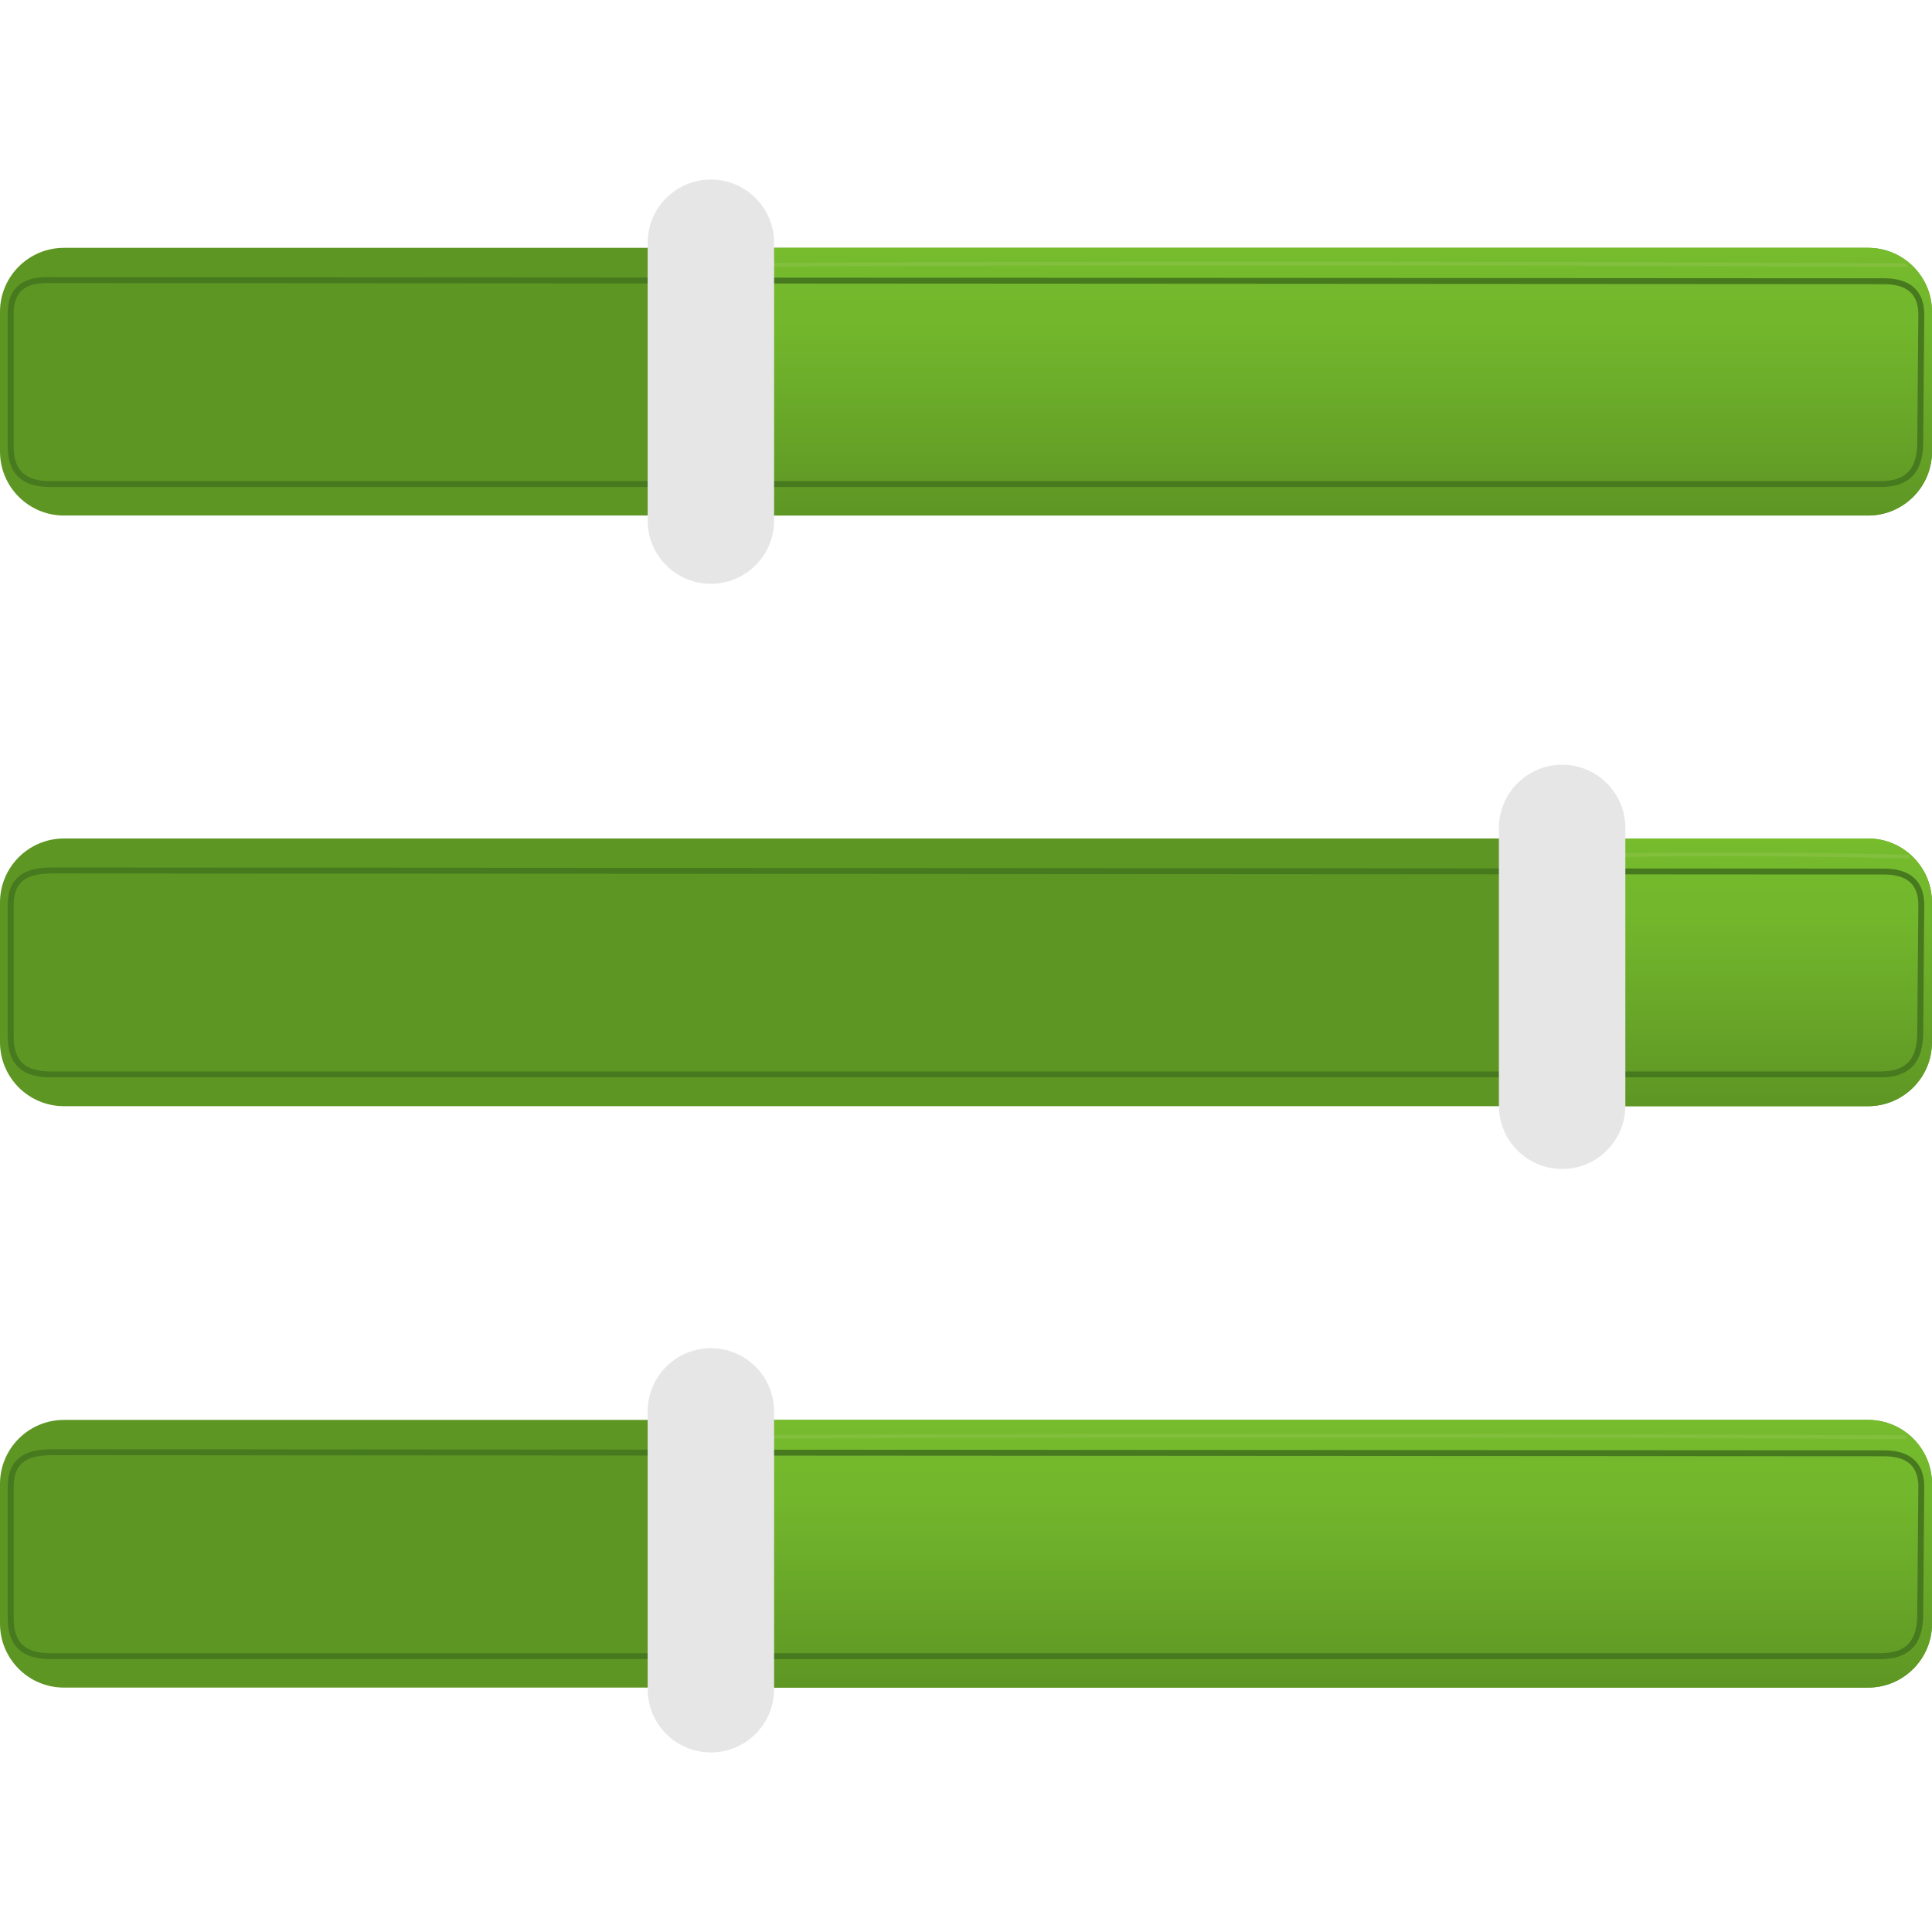
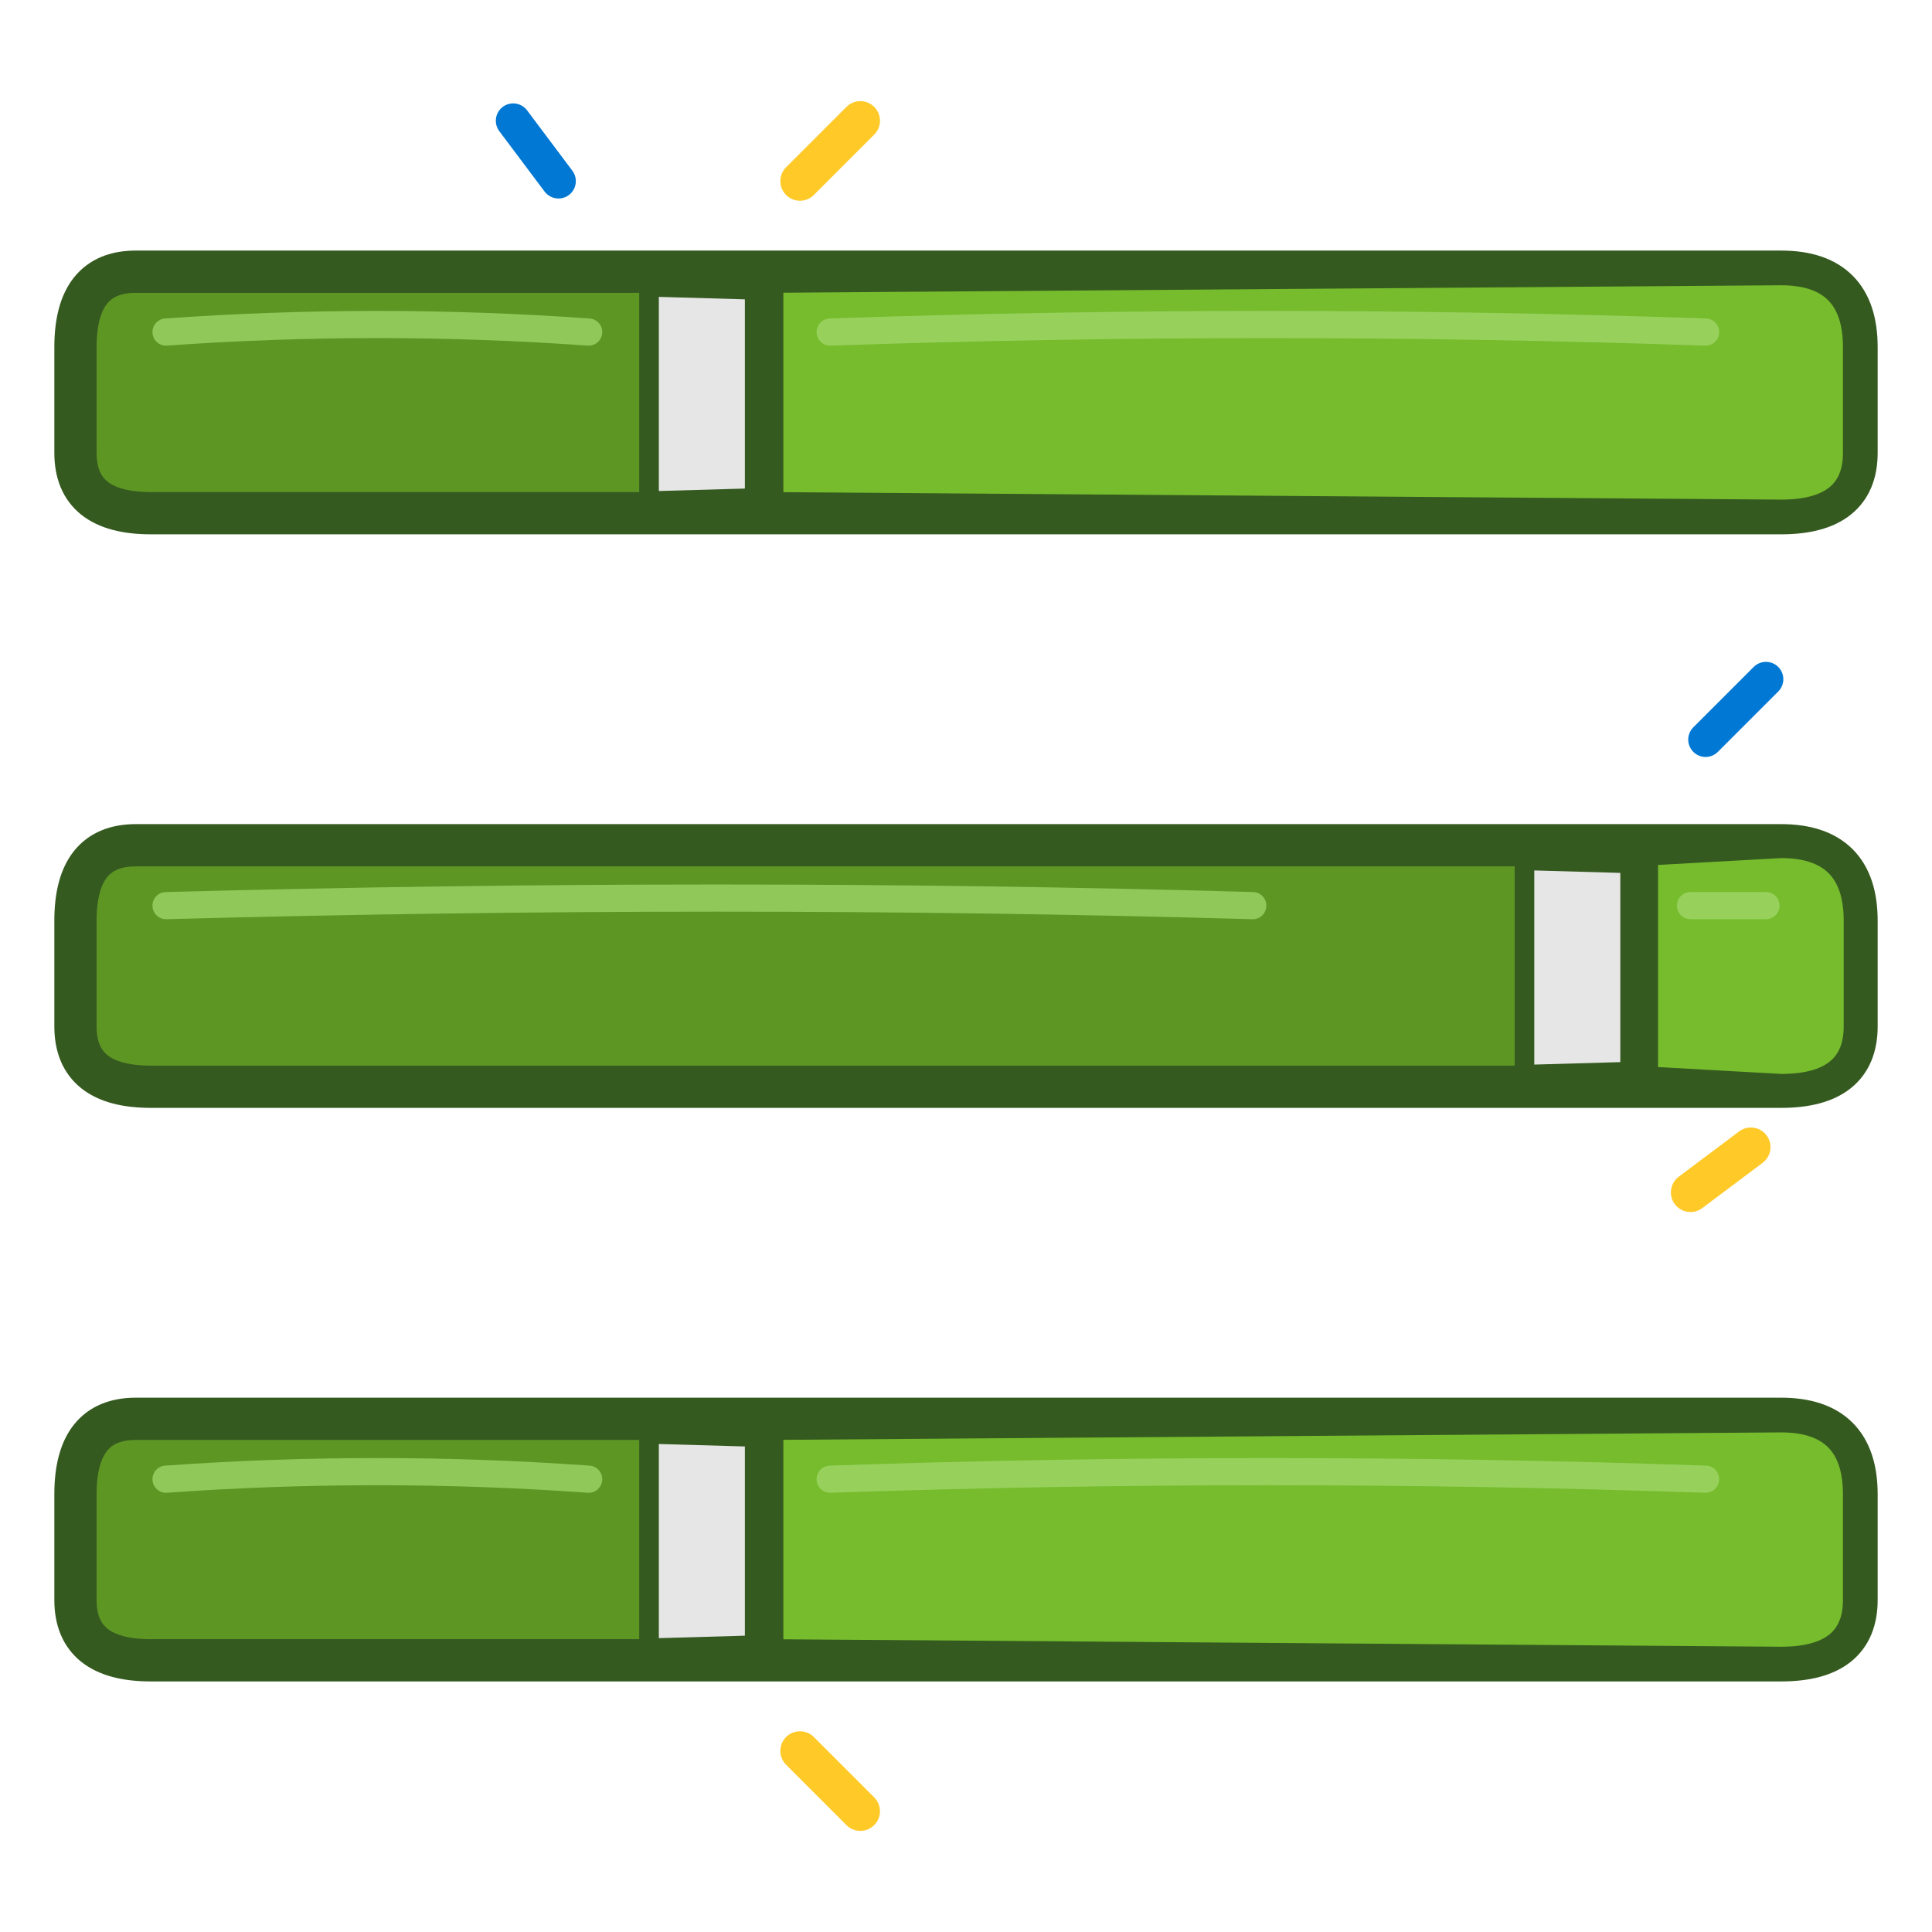
- <svg xmlns="http://www.w3.org/2000/svg" width="128" height="128" viewBox="0 0 128 128" fill="none">
-   <defs>
-     <linearGradient id="green" x1="0" y1="0" x2="0" y2="1" gradientUnits="objectBoundingBox">
-       <stop offset="0" stop-color="#76bc2d" />
-       <stop offset=".312" stop-color="#72b62c" />
-       <stop offset="1" stop-color="#5e9624" />
-     </linearGradient>
-   </defs>
-   <g transform="scale(7.111111)">
-     <g fill="#5e9624">
-       <rect x="0" y="2.309" width="18" height="2.494" rx=".596" />
-       <rect x="0" y="7.812" width="18" height="2.494" rx=".596" />
-       <rect x="0" y="13.229" width="18" height="2.494" rx=".596" />
-     </g>
-     <g fill="url(#green)">
-       <rect x="6.162" y="2.309" width="11.838" height="2.494" rx=".596" />
-       <rect x="14.255" y="7.812" width="3.744" height="2.494" rx=".596" />
-       <rect x="6.162" y="13.229" width="11.838" height="2.494" rx=".596" />
-     </g>
-     <g fill="none" stroke="#47791f" stroke-width=".055" stroke-linecap="round" stroke-linejoin="round">
-       <path d="M.10 2.92 C.10 2.69 .23 2.60 .48 2.61 L17.55 2.62 C17.79 2.62 17.91 2.73 17.90 2.96 L17.89 4.15 C17.88 4.40 17.76 4.51 17.52 4.51 L.47 4.51 C.22 4.51 .10 4.40 .10 4.16 Z" />
-       <path d="M.10 8.43 C.10 8.20 .23 8.11 .48 8.11 L17.55 8.12 C17.79 8.12 17.91 8.23 17.90 8.46 L17.89 9.65 C17.88 9.90 17.76 10.01 17.52 10.01 L.47 10.01 C.22 10.01 .10 9.90 .10 9.66 Z" />
-       <path d="M.10 13.85 C.10 13.62 .23 13.53 .48 13.53 L17.55 13.54 C17.79 13.54 17.91 13.65 17.90 13.88 L17.89 15.07 C17.88 15.32 17.76 15.43 17.52 15.43 L.47 15.43 C.22 15.43 .10 15.32 .10 15.08 Z" />
-     </g>
-     <g fill="none" stroke="#8bc34a" stroke-width=".035" stroke-linecap="round" opacity=".55">
-       <path d="M6.35 2.47 Q11.8 2.44 17.75 2.47" />
-       <path d="M14.40 7.98 Q16.1 7.94 17.78 7.98" />
-       <path d="M6.35 13.39 Q11.8 13.36 17.75 13.39" />
-     </g>
-     <g fill="#e6e6e6">
-       <rect x="6.034" y="1.673" width="1.178" height="3.766" rx=".589" />
-       <rect x="13.965" y="7.125" width="1.178" height="3.766" rx=".589" />
-       <rect x="6.034" y="12.561" width="1.178" height="3.766" rx=".589" />
-     </g>
-   </g>
+ <svg xmlns="http://www.w3.org/2000/svg" width="128" height="128" viewBox="0 0 128 128" fill="none" stroke-linecap="round" stroke-linejoin="round">
+   <path d="M9 18 Q5 18 5 23 L5 30 Q5 34 10 34 L118 34 Q123 34 123 30 L123 23 Q123 18 118 18Z" fill="#5E9624" stroke="#355A20" stroke-width="2.8" />
+   <path d="M51 18.5 L118 18 Q123 18 123 23 L123 30 Q123 34 118 34 L51 33.5Z" fill="#76BC2D" stroke="#355A20" stroke-width="1.8" />
+   <path d="M43 19 L50 19.2 L50 33 L43 33.2Z" fill="#E6E6E6" stroke="#355A20" stroke-width="1.3" />
+   <path d="M9 56 Q5 56 5 61 L5 68 Q5 72 10 72 L118 72 Q123 72 123 68 L123 61 Q123 56 118 56Z" fill="#5E9624" stroke="#355A20" stroke-width="2.8" />
+   <path d="M109 56.5 L118 56 Q123 56 123 61 L123 68 Q123 72 118 72 L109 71.5Z" fill="#76BC2D" stroke="#355A20" stroke-width="1.7" />
+   <path d="M101 57 L108 57.2 L108 71 L101 71.2Z" fill="#E6E6E6" stroke="#355A20" stroke-width="1.3" />
+   <path d="M9 94 Q5 94 5 99 L5 106 Q5 110 10 110 L118 110 Q123 110 123 106 L123 99 Q123 94 118 94Z" fill="#5E9624" stroke="#355A20" stroke-width="2.8" />
+   <path d="M51 94.5 L118 94 Q123 94 123 99 L123 106 Q123 110 118 110 L51 109.5Z" fill="#76BC2D" stroke="#355A20" stroke-width="1.8" />
+   <path d="M43 95 L50 95.2 L50 109 L43 109.2Z" fill="#E6E6E6" stroke="#355A20" stroke-width="1.3" />
+   <path d="M11 22 Q25 21 39 22 M55 22 Q84 21 113 22            M11 60 Q48 59 83 60 M112 60 L117 60            M11 98 Q25 97 39 98 M55 98 Q84 97 113 98" stroke="#A2D86C" stroke-width="1.8" opacity=".75" />
+   <path d="M37 12 L34 8 M113 49 L117 45" stroke="#0078D4" stroke-width="2.3" />
+   <path d="M53 12 L57 8 M112 79 L116 76 M53 116 L57 120" stroke="#FFCA28" stroke-width="2.6" />
</svg>
